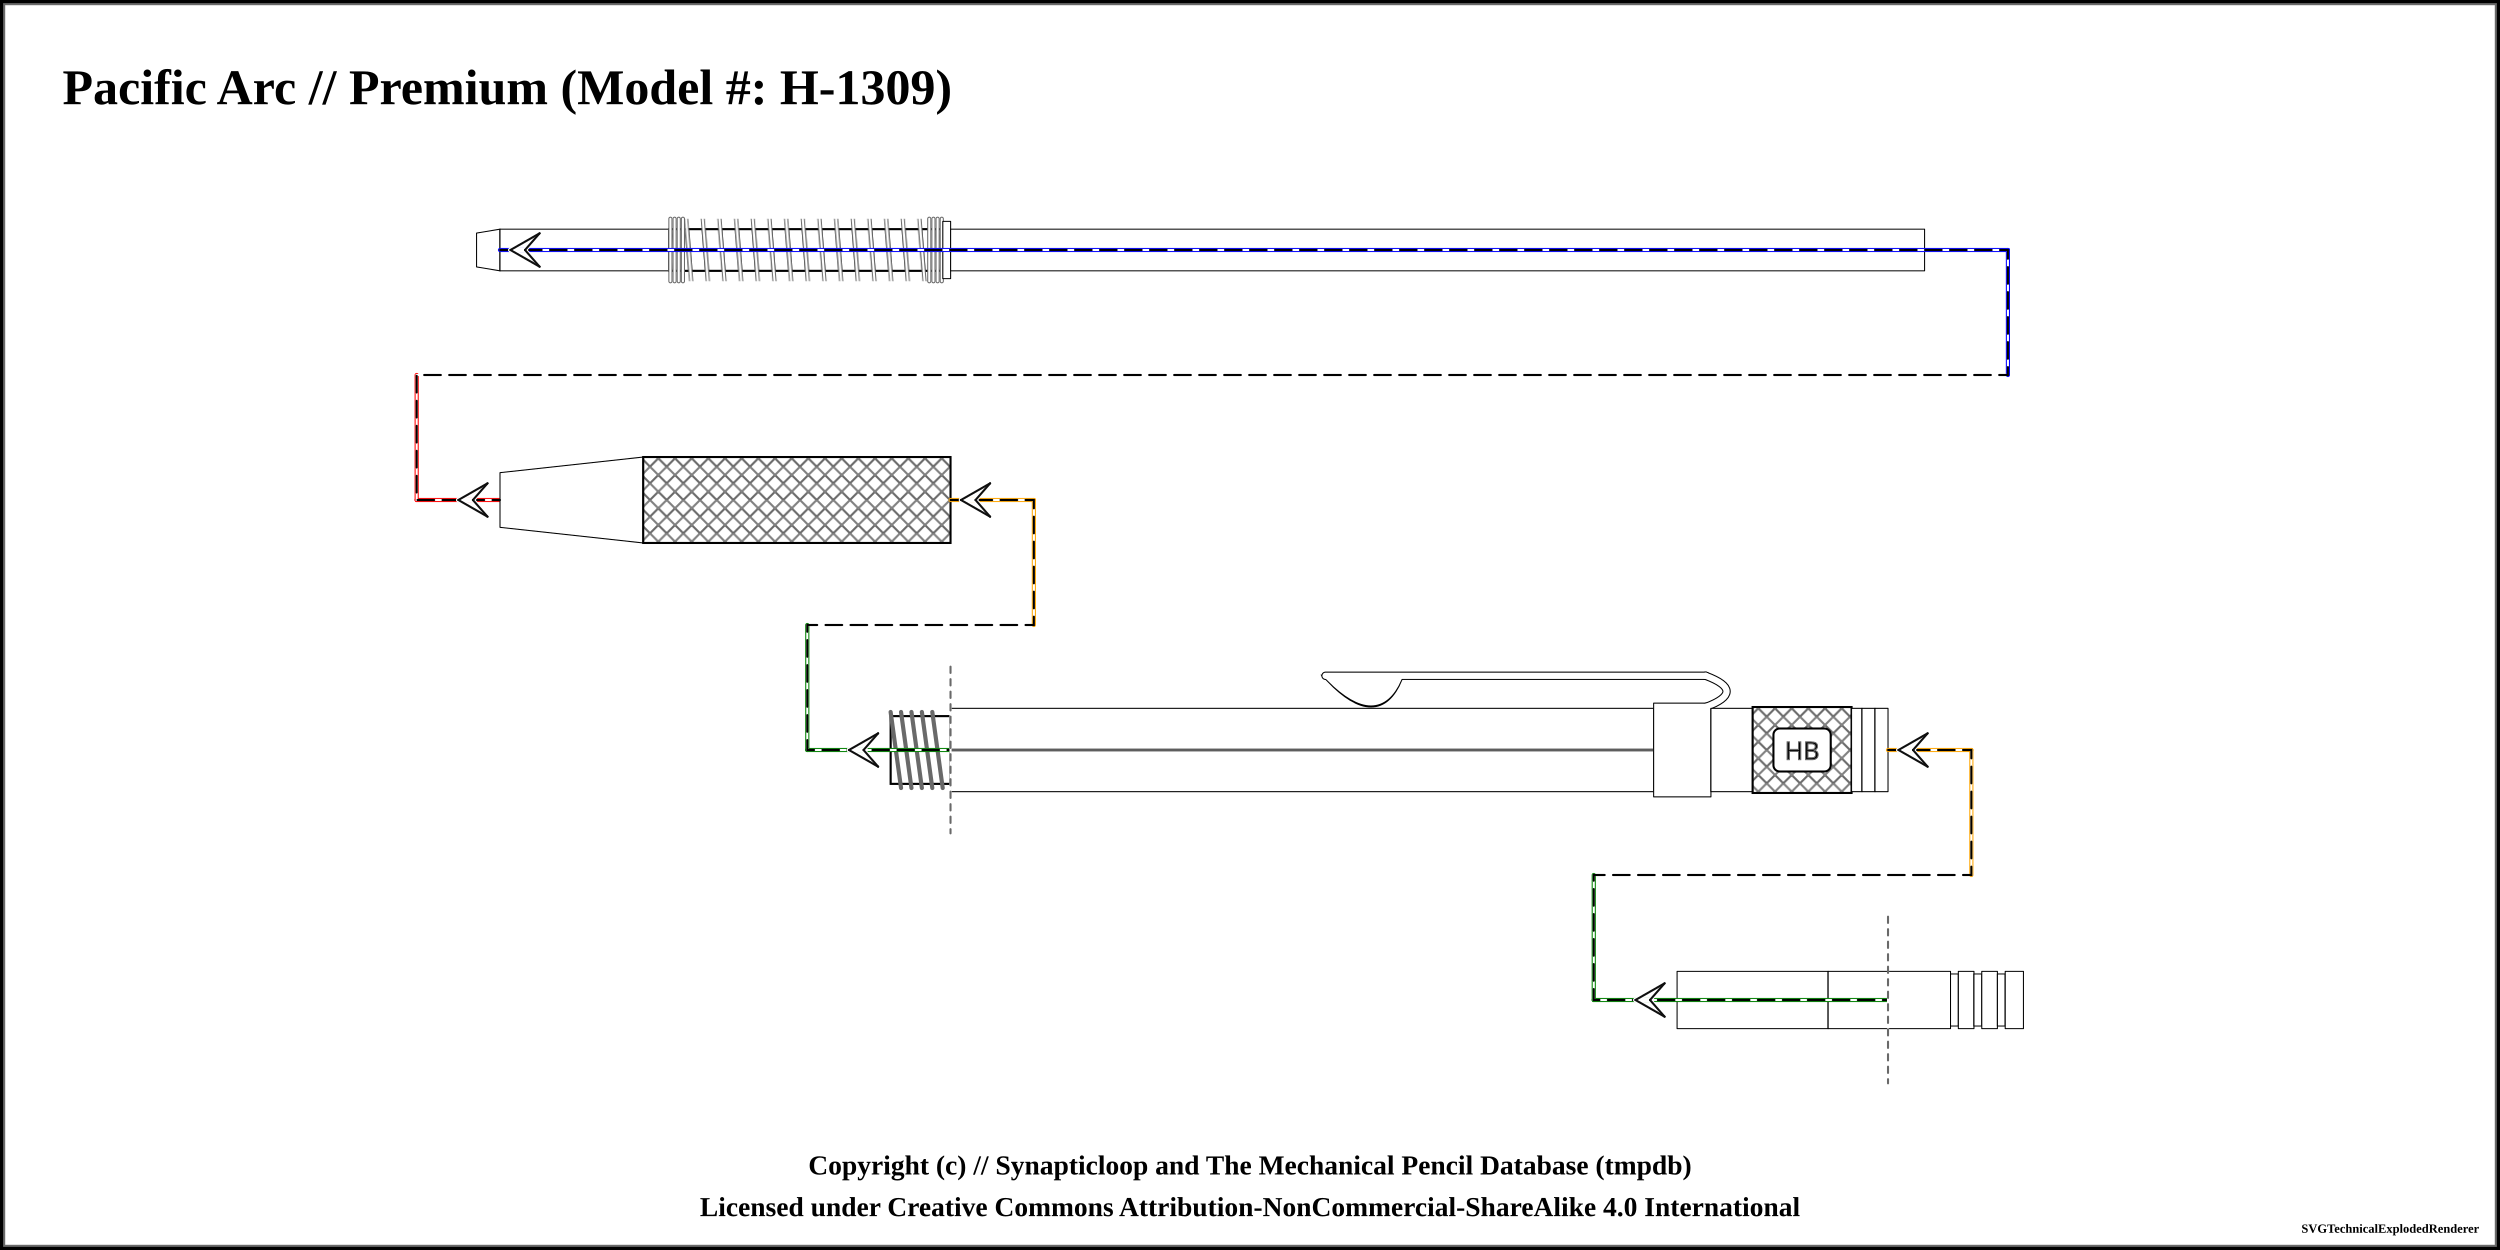
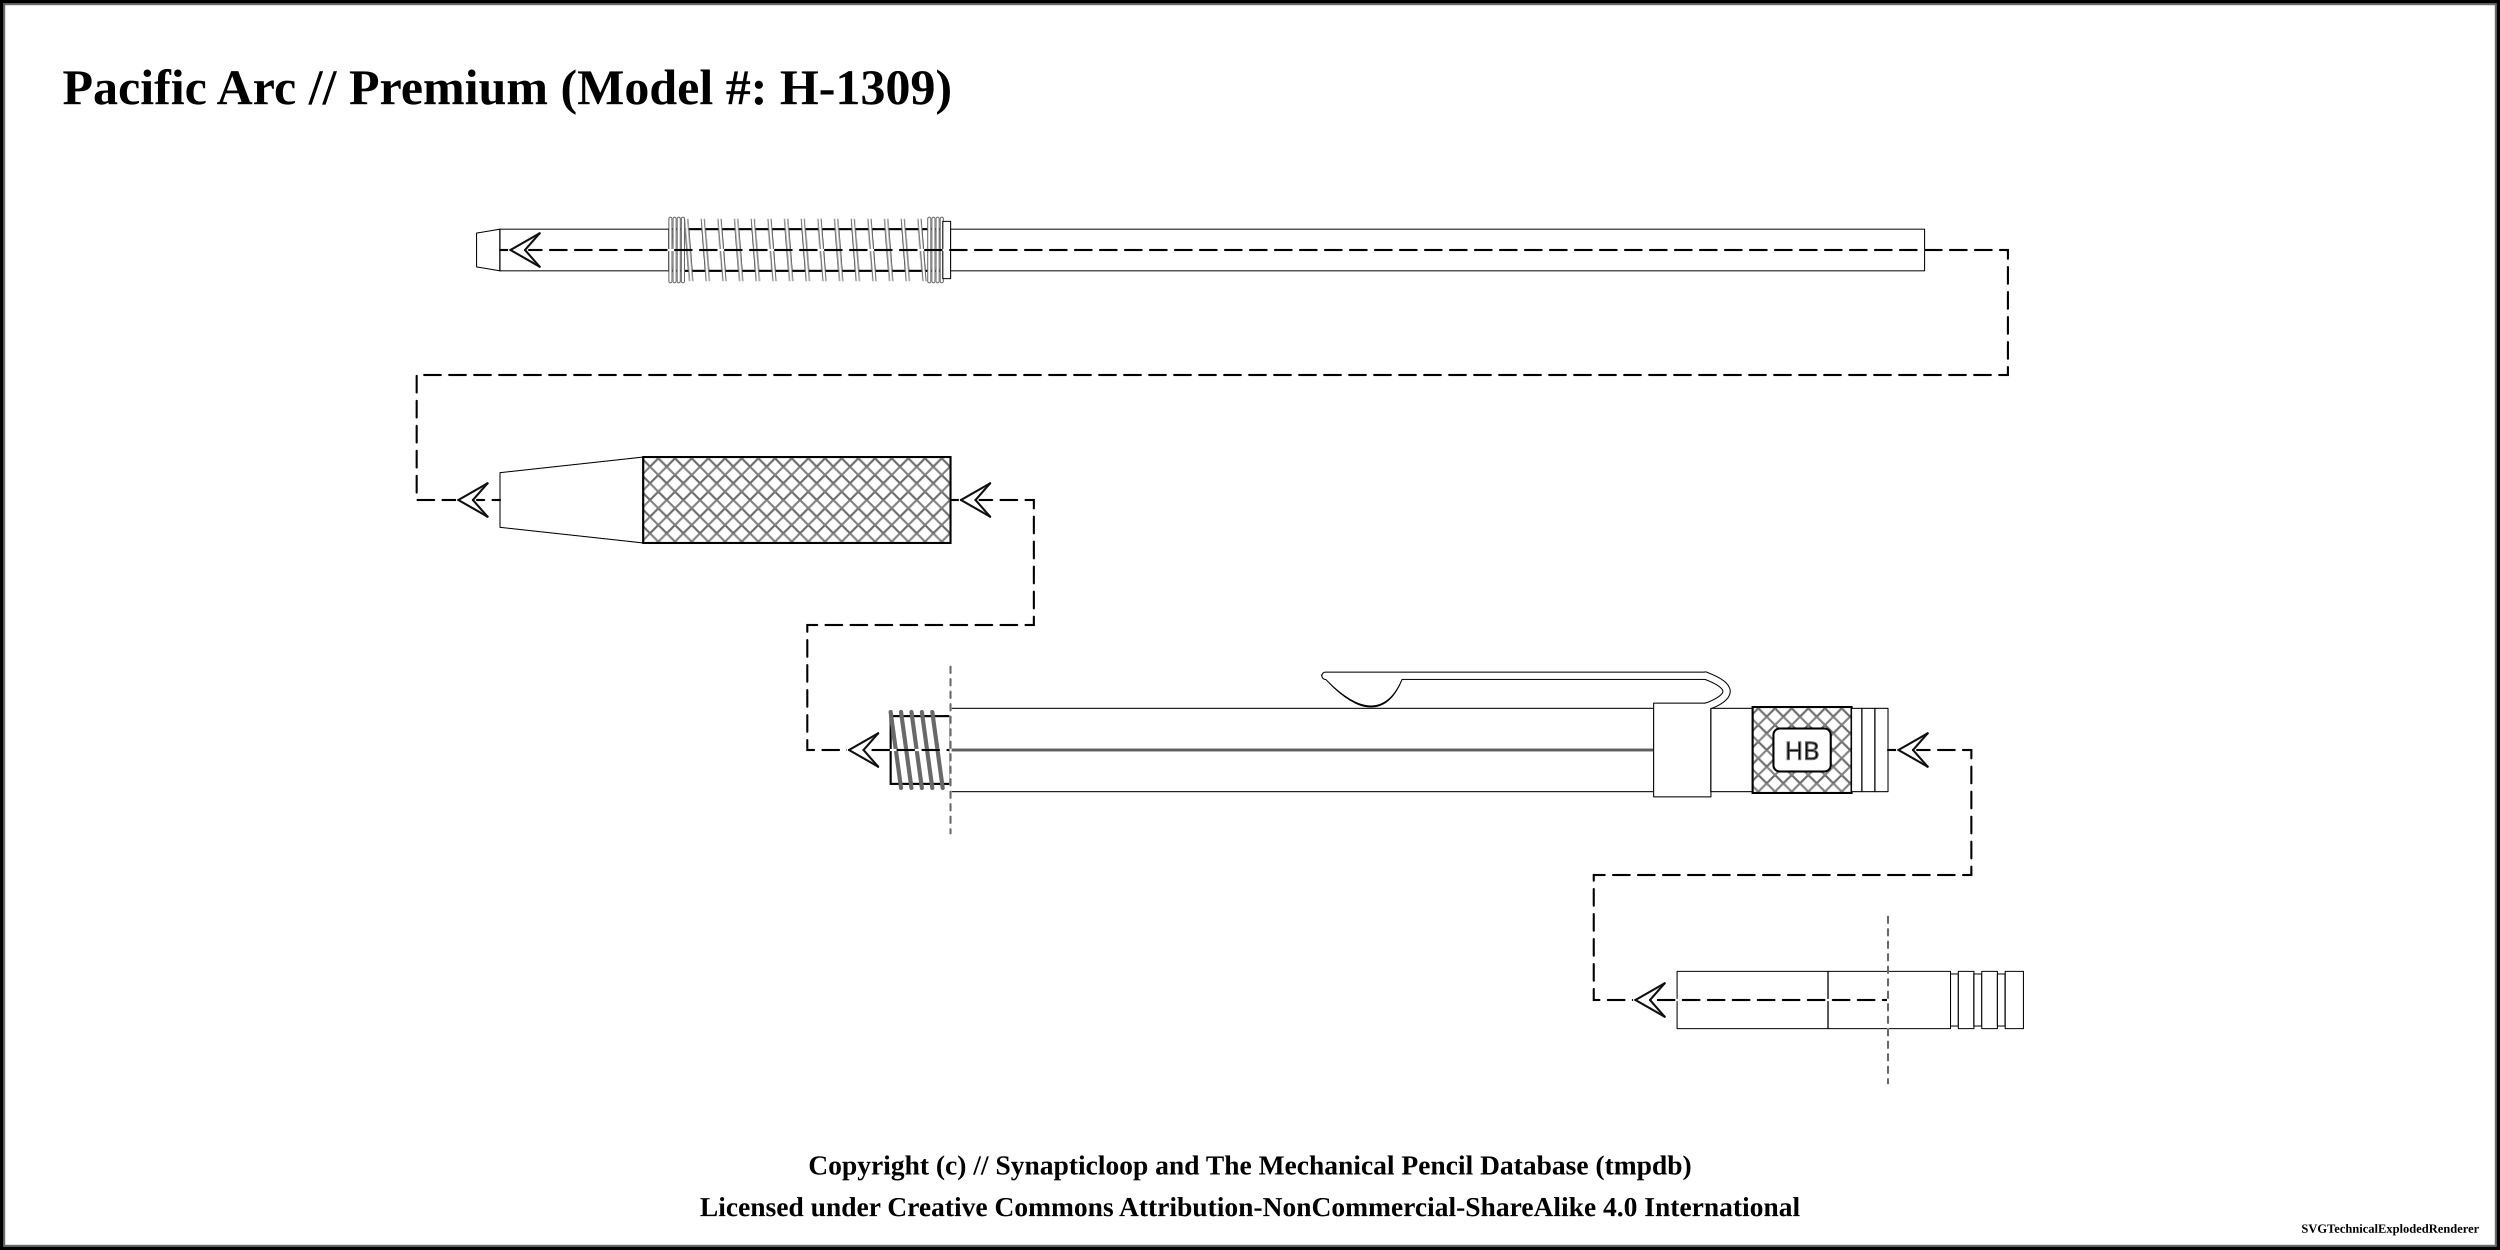
<svg xmlns="http://www.w3.org/2000/svg" width="1200" height="600">
  <pattern id="knurled-large" patternUnits="userSpaceOnUse" width="12" height="12">
    <path stroke="dimgray" stroke-linecap="round" stroke-width="1" d="M 6,6 L 12,12" />
    <path stroke="dimgray" stroke-linecap="round" stroke-width="1" d="M 6,6 L 0,12" />
    <path stroke="gray" stroke-linecap="round" stroke-width="1" d="M 6,6 L 12,0" />
    <path stroke="gray" stroke-linecap="round" stroke-width="1" d="M 6,6 L 0,0" />
  </pattern>
  <pattern id="knurled-small" patternUnits="userSpaceOnUse" width="4" height="4">
    <path stroke="dimgray" stroke-linecap="round" stroke-width="1" d="M 2,2 L 4,4" />
    <path stroke="dimgray" stroke-linecap="round" stroke-width="1" d="M 2,2 L 0,4" />
    <path stroke="gray" stroke-linecap="round" stroke-width="1" d="M 2,2 L 4,0" />
    <path stroke="gray" stroke-linecap="round" stroke-width="1" d="M 2,2 L 0,0" />
  </pattern>
  <pattern id="knurled" patternUnits="userSpaceOnUse" width="8" height="8">
    <path stroke="dimgray" stroke-linecap="round" stroke-width="1" d="M 4,4 L 8,8" />
    <path stroke="dimgray" stroke-linecap="round" stroke-width="1" d="M 4,4 L 0,8" />
    <path stroke="gray" stroke-linecap="round" stroke-width="1" d="M 4,4 L 8,0" />
    <path stroke="gray" stroke-linecap="round" stroke-width="1" d="M 4,4 L 0,0" />
  </pattern>
  <pattern id="lined" patternUnits="userSpaceOnUse" width="3" height="3">
    <path stroke="dimgray" stroke-linecap="round" stroke-width="1" d="M 0,0 L 3,0" />
  </pattern>
  <pattern id="ridged" patternUnits="userSpaceOnUse" width="3" height="3">
    <path stroke="dimgray" stroke-linecap="round" stroke-width="1" d="M 0,0 L 0,3" />
  </pattern>
  <pattern id="spring" patternUnits="userSpaceOnUse" width="8" height="100">
    <path stroke="dimgray" stroke-linecap="round" stroke-width="2" d="M 1,1 L 9,99" />
    <path stroke="white" stroke-linecap="round" stroke-width="1" d="M 1,1 L 9,99" />
  </pattern>
  <pattern id="knurled" patternUnits="userSpaceOnUse" width="8" height="8">
    <path stroke="dimgray" stroke-linecap="round" stroke-width="1" d="M 4,4 L 8,8" />
    <path stroke="dimgray" stroke-linecap="round" stroke-width="1" d="M 4,4 L 0,8" />
    <path stroke="gray" stroke-linecap="round" stroke-width="1" d="M 4,4 L 8,0" />
    <path stroke="gray" stroke-linecap="round" stroke-width="1" d="M 4,4 L 0,0" />
  </pattern>
  <rect x="0" y="0" width="1200" height="600" fill="white" stroke="black" stroke-width="4" />
  <rect x="2" y="2" width="1196" height="596" fill="white" stroke="dimgray" stroke-width="1" />
  <g transform="rotate(0 0 0)">
    <text x="30" y="50" font-size="2.0em" font-weight="bold"> Pacific Arc // Premium (Model #: H-1309)</text>
    <path d="M228.75 111.875 L240 110 L240 130 L228.75 128.125 Z" stroke-width="0.5" stroke="black" stroke-linejoin="round" fill="white" fill-opacity="1" />
    <path d="M240 110 L321.3 110 L321.3 130 L240 130 Z" stroke-width="0.5" stroke="black" stroke-linejoin="round" fill="white" fill-opacity="1" />
    <path d="M321.3 110 L452.55 110 L452.55 130 L321.3 130 Z" stroke-width="0.5" stroke="black" stroke-linejoin="round" fill="white" fill-opacity="1" />
    <path d="M321.3 110 L452.55 110 L452.55 130 L321.3 130 Z" stroke-width="1.0" stroke="black" fill="url(#spring)" />
    <rect x="326.3" y="105" width="121.25" height="30" stroke-width="0.0" stroke="black" fill="url(#spring)" />
    <line x1="321.8" y1="105" x2="321.8" y2="135" stroke="dimgray" stroke-linecap="round" stroke-width="2" />
    <line x1="321.8" y1="105" x2="321.8" y2="135" stroke="white" stroke-linecap="round" stroke-width="1" />
    <line x1="452.05" y1="105" x2="452.05" y2="135" stroke="dimgray" stroke-linecap="round" stroke-width="2" />
    <line x1="452.05" y1="105" x2="452.05" y2="135" stroke="white" stroke-linecap="round" stroke-width="1" />
    <line x1="323.8" y1="105" x2="323.8" y2="135" stroke="dimgray" stroke-linecap="round" stroke-width="2" />
    <line x1="323.8" y1="105" x2="323.8" y2="135" stroke="white" stroke-linecap="round" stroke-width="1" />
    <line x1="450.05" y1="105" x2="450.05" y2="135" stroke="dimgray" stroke-linecap="round" stroke-width="2" />
    <line x1="450.05" y1="105" x2="450.05" y2="135" stroke="white" stroke-linecap="round" stroke-width="1" />
    <line x1="325.8" y1="105" x2="325.8" y2="135" stroke="dimgray" stroke-linecap="round" stroke-width="2" />
    <line x1="325.8" y1="105" x2="325.8" y2="135" stroke="white" stroke-linecap="round" stroke-width="1" />
    <line x1="448.05" y1="105" x2="448.05" y2="135" stroke="dimgray" stroke-linecap="round" stroke-width="2" />
    <line x1="448.05" y1="105" x2="448.05" y2="135" stroke="white" stroke-linecap="round" stroke-width="1" />
    <line x1="327.8" y1="105" x2="327.8" y2="135" stroke="dimgray" stroke-linecap="round" stroke-width="2" />
    <line x1="327.8" y1="105" x2="327.8" y2="135" stroke="white" stroke-linecap="round" stroke-width="1" />
    <line x1="446.05" y1="105" x2="446.05" y2="135" stroke="dimgray" stroke-linecap="round" stroke-width="2" />
    <line x1="446.05" y1="105" x2="446.05" y2="135" stroke="white" stroke-linecap="round" stroke-width="1" />
    <path d="M452.55 106.25 L456.3 106.25 L456.3 133.75 L452.55 133.75 Z" stroke-width="0.5" stroke="black" stroke-linejoin="round" fill="white" fill-opacity="1" />
    <path d="M456.3 110 L923.8 110 L923.8 130 L456.3 130 Z" stroke-width="0.5" stroke="black" stroke-linejoin="round" fill="white" fill-opacity="1" />
-     <line x1="240" y1="120" x2="963.8" y2="120" stroke-linecap="round" stroke="blue" stroke-width="2" />
-     <line x1="963.8" y1="120" x2="963.8" y2="180" stroke="blue" stroke-linecap="round" stroke-width="2" />
-     <line x1="200" y1="240" x2="240" y2="240" stroke-linecap="round" stroke="red" stroke-width="2" />
-     <line x1="200" y1="240" x2="200" y2="180" stroke="red" stroke-linecap="round" stroke-width="2" />
    <path d="M240 226.875 L308.75 219.375 L308.75 260.625 L240 253.125 Z" stroke-width="0.5" stroke="black" stroke-linejoin="round" fill="white" fill-opacity="1" />
    <path d="M308.75 219.375 L456.25 219.375 L456.25 260.625 L308.75 260.625 Z" stroke-width="0.5" stroke="black" stroke-linejoin="round" fill="white" fill-opacity="1" />
    <path d="M308.75 219.375 L456.25 219.375 L456.25 260.625 L308.75 260.625 Z" stroke-width="1.0" stroke="black" fill="url(#knurled)" />
-     <line x1="456.25" y1="240" x2="496.25" y2="240" stroke-linecap="round" stroke="orange" stroke-width="2" />
-     <line x1="496.25" y1="240" x2="496.25" y2="300" stroke="orange" stroke-linecap="round" stroke-width="2" />
    <path d="M427.5 343.75 L456.25 343.75 L456.25 376.25 L427.5 376.25 Z" stroke-width="0.5" stroke="black" stroke-linejoin="round" fill="white" fill-opacity="1" />
    <path d="M427.5 343.75 L456.25 343.75 L456.25 376.25 L427.5 376.25 Z" stroke-width="1.0" stroke="black" fill="url(#threaded)" />
    <line x1="427.5" y1="341.75" x2="432.5" y2="378.25" stroke="dimgray" stroke-linecap="round" stroke-width="2" />
    <line x1="427.5" y1="341.75" x2="432.5" y2="378.25" stroke="[object Object]" stroke-linecap="round" stroke-width="1" />
    <line x1="432.5" y1="341.75" x2="437.5" y2="378.25" stroke="dimgray" stroke-linecap="round" stroke-width="2" />
    <line x1="432.5" y1="341.75" x2="437.5" y2="378.25" stroke="[object Object]" stroke-linecap="round" stroke-width="1" />
    <line x1="437.5" y1="341.75" x2="442.5" y2="378.25" stroke="dimgray" stroke-linecap="round" stroke-width="2" />
    <line x1="437.5" y1="341.75" x2="442.5" y2="378.25" stroke="[object Object]" stroke-linecap="round" stroke-width="1" />
    <line x1="442.5" y1="341.75" x2="447.5" y2="378.25" stroke="dimgray" stroke-linecap="round" stroke-width="2" />
    <line x1="442.5" y1="341.75" x2="447.5" y2="378.25" stroke="[object Object]" stroke-linecap="round" stroke-width="1" />
    <line x1="447.5" y1="341.75" x2="452.5" y2="378.25" stroke="dimgray" stroke-linecap="round" stroke-width="2" />
    <line x1="447.5" y1="341.75" x2="452.5" y2="378.25" stroke="[object Object]" stroke-linecap="round" stroke-width="1" />
-     <line x1="456.25" y1="360" x2="387.5" y2="360" stroke-linecap="round" stroke="green" stroke-width="2" />
-     <line x1="387.5" y1="360" x2="387.5" y2="300" stroke="green" stroke-linecap="round" stroke-width="2" />
    <path d="M456.25 340 L793.75 340 L793.75 380 L456.25 380 Z" stroke-width="0.5" stroke="black" stroke-linejoin="round" fill="white" fill-opacity="1" />
    <line x1="456.25" y1="360" x2="793.75" y2="360" stroke-width="1.5" stroke="gray" fill="gray" stroke-opacity="1.0" />
    <line x1="456.25" y1="360" x2="793.75" y2="360" stroke-width="0.5" stroke="black" fill="none" stroke-opacity="0.5" />
    <path d="M638.5 325.875 Q661.25 349.375 671.25 325.875 Z" stroke-width="4" stroke="black" fill="dimgray" stroke-linecap="round" />
    <line x1="636.25" y1="324.375" x2="818.75" y2="324.375" stroke-width="4" stroke="black" fill="dimgray" stroke-linecap="round" />
    <path d="M818.75 324.375 Q838.75 331.875 818.75 339.375" stroke-width="4" stroke="black" fill="none" stroke-linecap="round" />
    <path d="M793.75 337.5 L821.25 337.5 L821.25 382.5 L793.75 382.5 Z" stroke-width="0.5" stroke="black" stroke-linejoin="round" fill="white" fill-opacity="1" />
    <path d="M638.5 325.875 Q661.25 348.375 671.25 325.875 Z" stroke-width="3" stroke="white" fill="white" stroke-linecap="round" />
    <line x1="636.25" y1="324.375" x2="818.75" y2="324.375" stroke-width="3" stroke="white" fill="white" stroke-linecap="round" />
    <path d="M818.75 324.375 Q838.75 331.875 818.75 339.375" stroke-width="3" stroke="white" fill="none" stroke-linecap="round" />
    <path d="M821.25 340 L841.25 340 L841.25 380 L821.25 380 Z" stroke-width="0.5" stroke="black" stroke-linejoin="round" fill="white" fill-opacity="1" />
    <path d="M841.25 339.375 L888.75 339.375 L888.75 380.625 L841.25 380.625 Z" stroke-width="0.5" stroke="black" stroke-linejoin="round" fill="white" fill-opacity="1" />
    <path d="M841.25 339.375 L888.75 339.375 L888.75 380.625 L841.25 380.625 Z" stroke-width="1.0" stroke="black" fill="url(#knurled)" />
    <rect x="851.25" y="349.688" width="27.5" height="20.625" rx="3" ry="3" stroke-width="1" stroke="black" fill="white" />
    <text x="865" y="360" text-anchor="middle" dominant-baseline="central">
      <tspan stroke="dimgray" stroke-width="0.5" font-family="sans-serif" fill="black" textLength="{this.width * 5 - 24}"> HB</tspan>
    </text>
    <path d="M888.75 340 L893.75 340 L893.75 380 L888.75 380 Z" stroke-width="0.5" stroke="black" stroke-linejoin="round" fill="white" fill-opacity="1" />
    <path d="M893.75 340 L900 340 L900 380 L893.75 380 Z" stroke-width="0.5" stroke="black" stroke-linejoin="round" fill="white" fill-opacity="1" />
    <path d="M900 340 L906.25 340 L906.25 380 L900 380 Z" stroke-width="0.5" stroke="black" stroke-linejoin="round" fill="white" fill-opacity="1" />
-     <line x1="906.25" y1="360" x2="946.25" y2="360" stroke-linecap="round" stroke="orange" stroke-width="2" />
-     <line x1="946.25" y1="360" x2="946.25" y2="420" stroke="orange" stroke-linecap="round" stroke-width="2" />
    <path d="M805 466.25 L877.5 466.25 L877.5 493.75 L805 493.75 Z" stroke-width="0.5" stroke="black" stroke-linejoin="round" fill="white" fill-opacity="1" />
    <path d="M877.5 466.25 L906.25 466.25 L906.25 493.75 L877.5 493.75 Z" stroke-width="0.5" stroke="black" stroke-linejoin="round" fill="white" fill-opacity="1" />
-     <line x1="906.25" y1="480" x2="765" y2="480" stroke-linecap="round" stroke="green" stroke-width="2" />
-     <line x1="765" y1="480" x2="765" y2="420" stroke="green" stroke-linecap="round" stroke-width="2" />
    <path d="M906.25 466.25 L936.25 466.25 L936.25 493.75 L906.25 493.75 Z" stroke-width="0.5" stroke="black" stroke-linejoin="round" fill="white" fill-opacity="1" />
    <path d="M936.25 467.5 L940 467.5 L940 492.5 L936.25 492.5 Z" stroke-width="0.5" stroke="black" stroke-linejoin="round" fill="white" fill-opacity="1" />
    <path d="M940 466.25 L947.5 466.25 L947.5 493.75 L940 493.75 Z" stroke-width="0.5" stroke="black" stroke-linejoin="round" fill="white" fill-opacity="1" />
    <path d="M947.5 467.5 L951.25 467.5 L951.25 492.5 L947.5 492.5 Z" stroke-width="0.5" stroke="black" stroke-linejoin="round" fill="white" fill-opacity="1" />
    <path d="M951.25 466.25 L958.75 466.25 L958.75 493.75 L951.25 493.75 Z" stroke-width="0.5" stroke="black" stroke-linejoin="round" fill="white" fill-opacity="1" />
    <path d="M958.75 467.5 L962.5 467.5 L962.5 492.5 L958.75 492.5 Z" stroke-width="0.5" stroke="black" stroke-linejoin="round" fill="white" fill-opacity="1" />
    <path d="M962.5 466.25 L971.25 466.25 L971.25 493.75 L962.5 493.75 Z" stroke-width="0.5" stroke="black" stroke-linejoin="round" fill="white" fill-opacity="1" />
    <path d="M 240 120 L 963.8 120 L 963.8 180 L 200 180 L 200 240 L 240 240 " fill="none" stroke="white" stroke-width="1" stroke-linecap="round" />
    <path d="M 240 120 L 963.8 120 L 963.8 180 L 200 180 L 200 240 L 240 240 " fill="none" stroke="black" stroke-width="1" stroke-dasharray="8,4" stroke-linecap="round" />
    <line x1="245" y1="120" x2="252" y2="120" stroke-linecap="round" stroke="#ffffff" stroke-width="2.0" />
    <line x1="245" y1="120" x2="259" y2="112" stroke-linecap="round" stroke="#ffffff" stroke-width="2.0" />
    <line x1="259" y1="112" x2="252" y2="120" stroke-linecap="round" stroke="#ffffff" stroke-width="2.0" />
    <line x1="245" y1="120" x2="259" y2="128" stroke-linecap="round" stroke="#ffffff" stroke-width="2.0" />
    <line x1="259" y1="128" x2="252" y2="120" stroke-linecap="round" stroke="#ffffff" stroke-width="2.0" />
    <line x1="245" y1="120" x2="259" y2="112" stroke-linecap="round" stroke="#0f0f0f" stroke-width="1.0" />
    <line x1="259" y1="112" x2="252" y2="120" stroke-linecap="round" stroke="#0f0f0f" stroke-width="1.0" />
    <line x1="245" y1="120" x2="259" y2="128" stroke-linecap="round" stroke="#0f0f0f" stroke-width="1.0" />
    <line x1="259" y1="128" x2="252" y2="120" stroke-linecap="round" stroke="#0f0f0f" stroke-width="1.0" />
    <line x1="220" y1="240" x2="227" y2="240" stroke-linecap="round" stroke="#ffffff" stroke-width="2.0" />
    <line x1="220" y1="240" x2="234" y2="232" stroke-linecap="round" stroke="#ffffff" stroke-width="2.0" />
    <line x1="234" y1="232" x2="227" y2="240" stroke-linecap="round" stroke="#ffffff" stroke-width="2.0" />
    <line x1="220" y1="240" x2="234" y2="248" stroke-linecap="round" stroke="#ffffff" stroke-width="2.0" />
    <line x1="234" y1="248" x2="227" y2="240" stroke-linecap="round" stroke="#ffffff" stroke-width="2.0" />
    <line x1="220" y1="240" x2="234" y2="232" stroke-linecap="round" stroke="#0f0f0f" stroke-width="1.0" />
    <line x1="234" y1="232" x2="227" y2="240" stroke-linecap="round" stroke="#0f0f0f" stroke-width="1.0" />
    <line x1="220" y1="240" x2="234" y2="248" stroke-linecap="round" stroke="#0f0f0f" stroke-width="1.0" />
    <line x1="234" y1="248" x2="227" y2="240" stroke-linecap="round" stroke="#0f0f0f" stroke-width="1.0" />
    <path d="M 456.25 240 L 496.25 240 L 496.25 300 L 387.5 300 L 387.5 360 L 456.25 360 " fill="none" stroke="white" stroke-width="1" stroke-linecap="round" />
    <path d="M 456.25 240 L 496.25 240 L 496.25 300 L 387.5 300 L 387.5 360 L 456.25 360 " fill="none" stroke="black" stroke-width="1" stroke-dasharray="8,4" stroke-linecap="round" />
    <line x1="461.25" y1="240" x2="468.25" y2="240" stroke-linecap="round" stroke="#ffffff" stroke-width="2.0" />
    <line x1="461.25" y1="240" x2="475.25" y2="232" stroke-linecap="round" stroke="#ffffff" stroke-width="2.0" />
    <line x1="475.25" y1="232" x2="468.25" y2="240" stroke-linecap="round" stroke="#ffffff" stroke-width="2.0" />
    <line x1="461.25" y1="240" x2="475.25" y2="248" stroke-linecap="round" stroke="#ffffff" stroke-width="2.0" />
    <line x1="475.25" y1="248" x2="468.25" y2="240" stroke-linecap="round" stroke="#ffffff" stroke-width="2.0" />
    <line x1="461.25" y1="240" x2="475.25" y2="232" stroke-linecap="round" stroke="#0f0f0f" stroke-width="1.0" />
    <line x1="475.25" y1="232" x2="468.25" y2="240" stroke-linecap="round" stroke="#0f0f0f" stroke-width="1.0" />
    <line x1="461.25" y1="240" x2="475.25" y2="248" stroke-linecap="round" stroke="#0f0f0f" stroke-width="1.0" />
    <line x1="475.25" y1="248" x2="468.25" y2="240" stroke-linecap="round" stroke="#0f0f0f" stroke-width="1.0" />
    <line x1="407.5" y1="360" x2="414.5" y2="360" stroke-linecap="round" stroke="#ffffff" stroke-width="2.0" />
    <line x1="407.5" y1="360" x2="421.5" y2="352" stroke-linecap="round" stroke="#ffffff" stroke-width="2.0" />
    <line x1="421.5" y1="352" x2="414.5" y2="360" stroke-linecap="round" stroke="#ffffff" stroke-width="2.0" />
    <line x1="407.5" y1="360" x2="421.5" y2="368" stroke-linecap="round" stroke="#ffffff" stroke-width="2.0" />
    <line x1="421.5" y1="368" x2="414.5" y2="360" stroke-linecap="round" stroke="#ffffff" stroke-width="2.0" />
    <line x1="407.5" y1="360" x2="421.5" y2="352" stroke-linecap="round" stroke="#0f0f0f" stroke-width="1.0" />
    <line x1="421.5" y1="352" x2="414.5" y2="360" stroke-linecap="round" stroke="#0f0f0f" stroke-width="1.0" />
    <line x1="407.5" y1="360" x2="421.5" y2="368" stroke-linecap="round" stroke="#0f0f0f" stroke-width="1.0" />
    <line x1="421.5" y1="368" x2="414.5" y2="360" stroke-linecap="round" stroke="#0f0f0f" stroke-width="1.0" />
    <line x1="456.25" y1="320" x2="456.25" y2="400" stroke="white" stroke-linecap="round" stroke-width="1" />
    <line x1="456.25" y1="320" x2="456.25" y2="400" stroke="dimgray" stroke-linecap="round" stroke-dasharray="3,3" stroke-width="1" />
    <path d="M 906.25 360 L 946.25 360 L 946.25 420 L 765 420 L 765 480 L 906.25 480 " fill="none" stroke="white" stroke-width="1" stroke-linecap="round" />
    <path d="M 906.25 360 L 946.25 360 L 946.25 420 L 765 420 L 765 480 L 906.25 480 " fill="none" stroke="black" stroke-width="1" stroke-dasharray="8,4" stroke-linecap="round" />
    <line x1="911.25" y1="360" x2="918.25" y2="360" stroke-linecap="round" stroke="#ffffff" stroke-width="2.0" />
    <line x1="911.25" y1="360" x2="925.25" y2="352" stroke-linecap="round" stroke="#ffffff" stroke-width="2.0" />
    <line x1="925.25" y1="352" x2="918.25" y2="360" stroke-linecap="round" stroke="#ffffff" stroke-width="2.0" />
    <line x1="911.25" y1="360" x2="925.25" y2="368" stroke-linecap="round" stroke="#ffffff" stroke-width="2.0" />
    <line x1="925.25" y1="368" x2="918.25" y2="360" stroke-linecap="round" stroke="#ffffff" stroke-width="2.0" />
    <line x1="911.25" y1="360" x2="925.25" y2="352" stroke-linecap="round" stroke="#0f0f0f" stroke-width="1.0" />
    <line x1="925.25" y1="352" x2="918.25" y2="360" stroke-linecap="round" stroke="#0f0f0f" stroke-width="1.0" />
    <line x1="911.25" y1="360" x2="925.25" y2="368" stroke-linecap="round" stroke="#0f0f0f" stroke-width="1.0" />
    <line x1="925.25" y1="368" x2="918.25" y2="360" stroke-linecap="round" stroke="#0f0f0f" stroke-width="1.0" />
    <line x1="785" y1="480" x2="792" y2="480" stroke-linecap="round" stroke="#ffffff" stroke-width="2.0" />
    <line x1="785" y1="480" x2="799" y2="472" stroke-linecap="round" stroke="#ffffff" stroke-width="2.0" />
    <line x1="799" y1="472" x2="792" y2="480" stroke-linecap="round" stroke="#ffffff" stroke-width="2.0" />
    <line x1="785" y1="480" x2="799" y2="488" stroke-linecap="round" stroke="#ffffff" stroke-width="2.0" />
    <line x1="799" y1="488" x2="792" y2="480" stroke-linecap="round" stroke="#ffffff" stroke-width="2.0" />
    <line x1="785" y1="480" x2="799" y2="472" stroke-linecap="round" stroke="#0f0f0f" stroke-width="1.0" />
    <line x1="799" y1="472" x2="792" y2="480" stroke-linecap="round" stroke="#0f0f0f" stroke-width="1.0" />
    <line x1="785" y1="480" x2="799" y2="488" stroke-linecap="round" stroke="#0f0f0f" stroke-width="1.0" />
    <line x1="799" y1="488" x2="792" y2="480" stroke-linecap="round" stroke="#0f0f0f" stroke-width="1.0" />
    <line x1="906.25" y1="440" x2="906.25" y2="520" stroke="white" stroke-linecap="round" stroke-width="1" />
    <line x1="906.25" y1="440" x2="906.25" y2="520" stroke="dimgray" stroke-linecap="round" stroke-dasharray="3,3" stroke-width="1" />
  </g>
  <text x="50%" y="560" font-size="1.1em" font-weight="bold" text-anchor="middle" dominant-baseline="middle">Copyright (c) // Synapticloop and The Mechanical Pencil Database (tmpdb)</text>
  <text x="50%" y="580" font-size="1.1em" font-weight="bold" text-anchor="middle" dominant-baseline="middle">Licensed under Creative Commons Attribution-NonCommercial-ShareAlike 4.0 International</text>
  <text x="1190" y="590" font-size="0.5em" font-weight="bold" text-anchor="end" dominant-baseline="middle">SVGTechnicalExplodedRenderer</text>
</svg>
